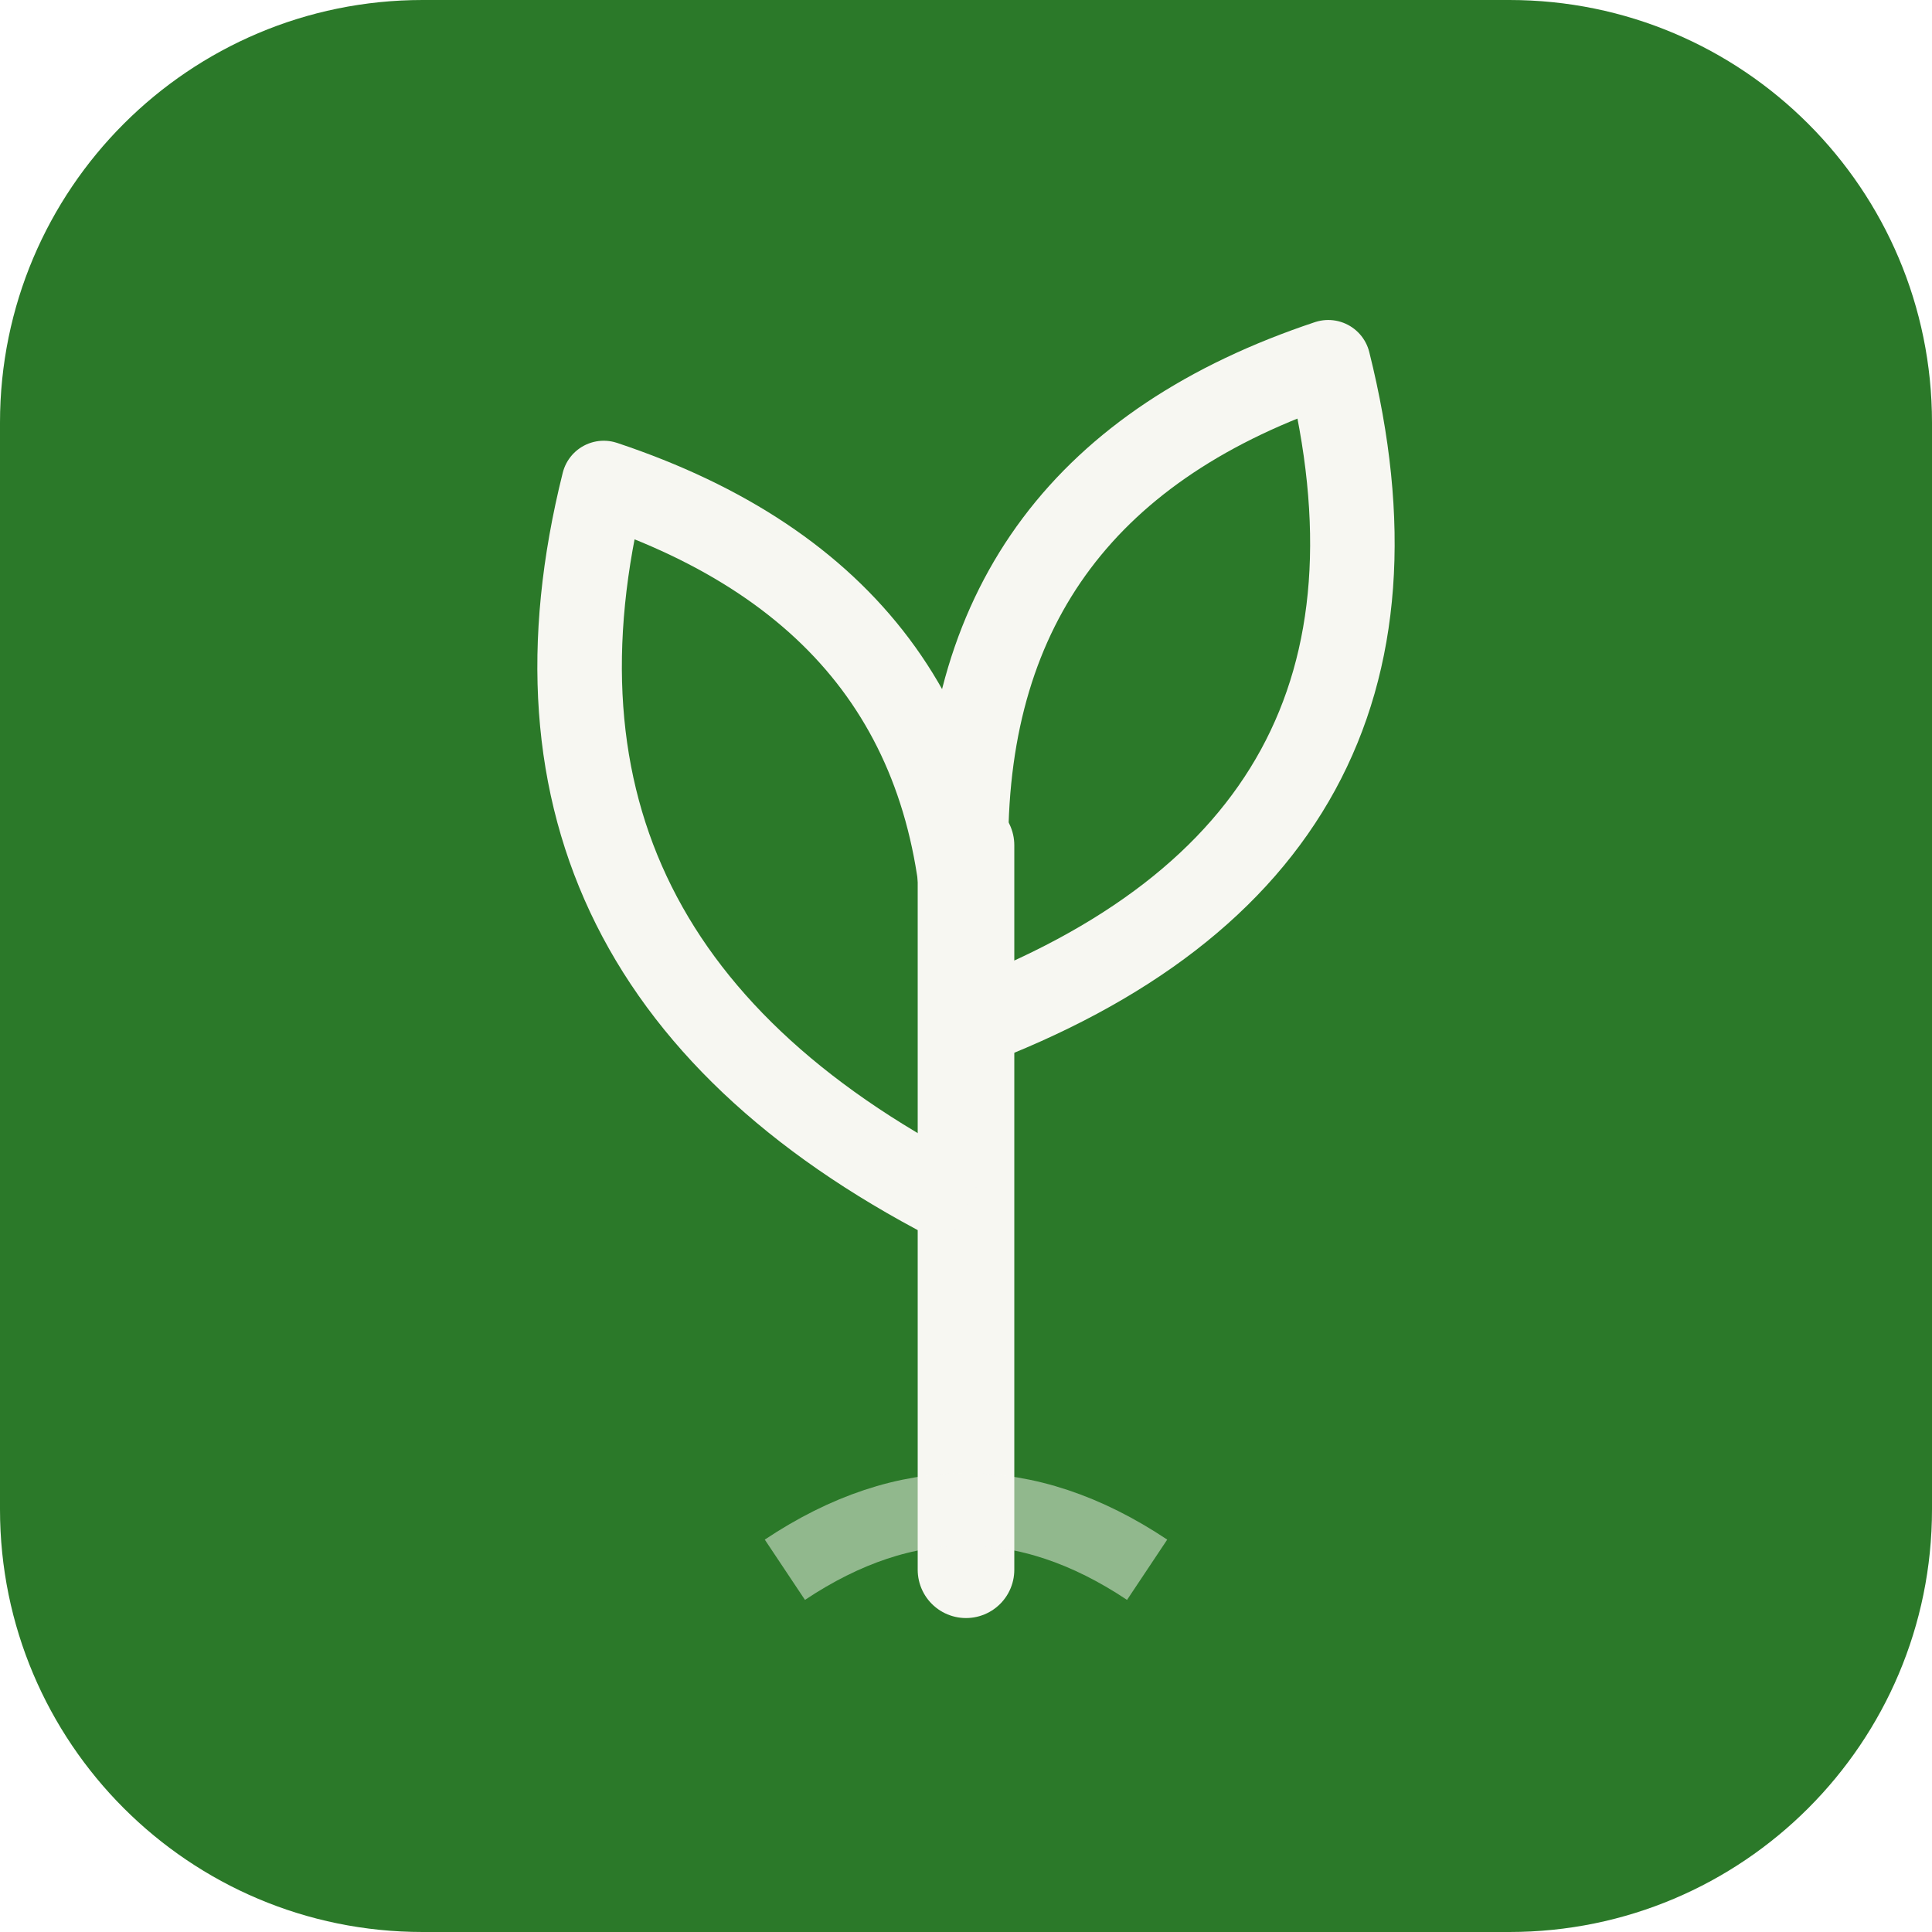
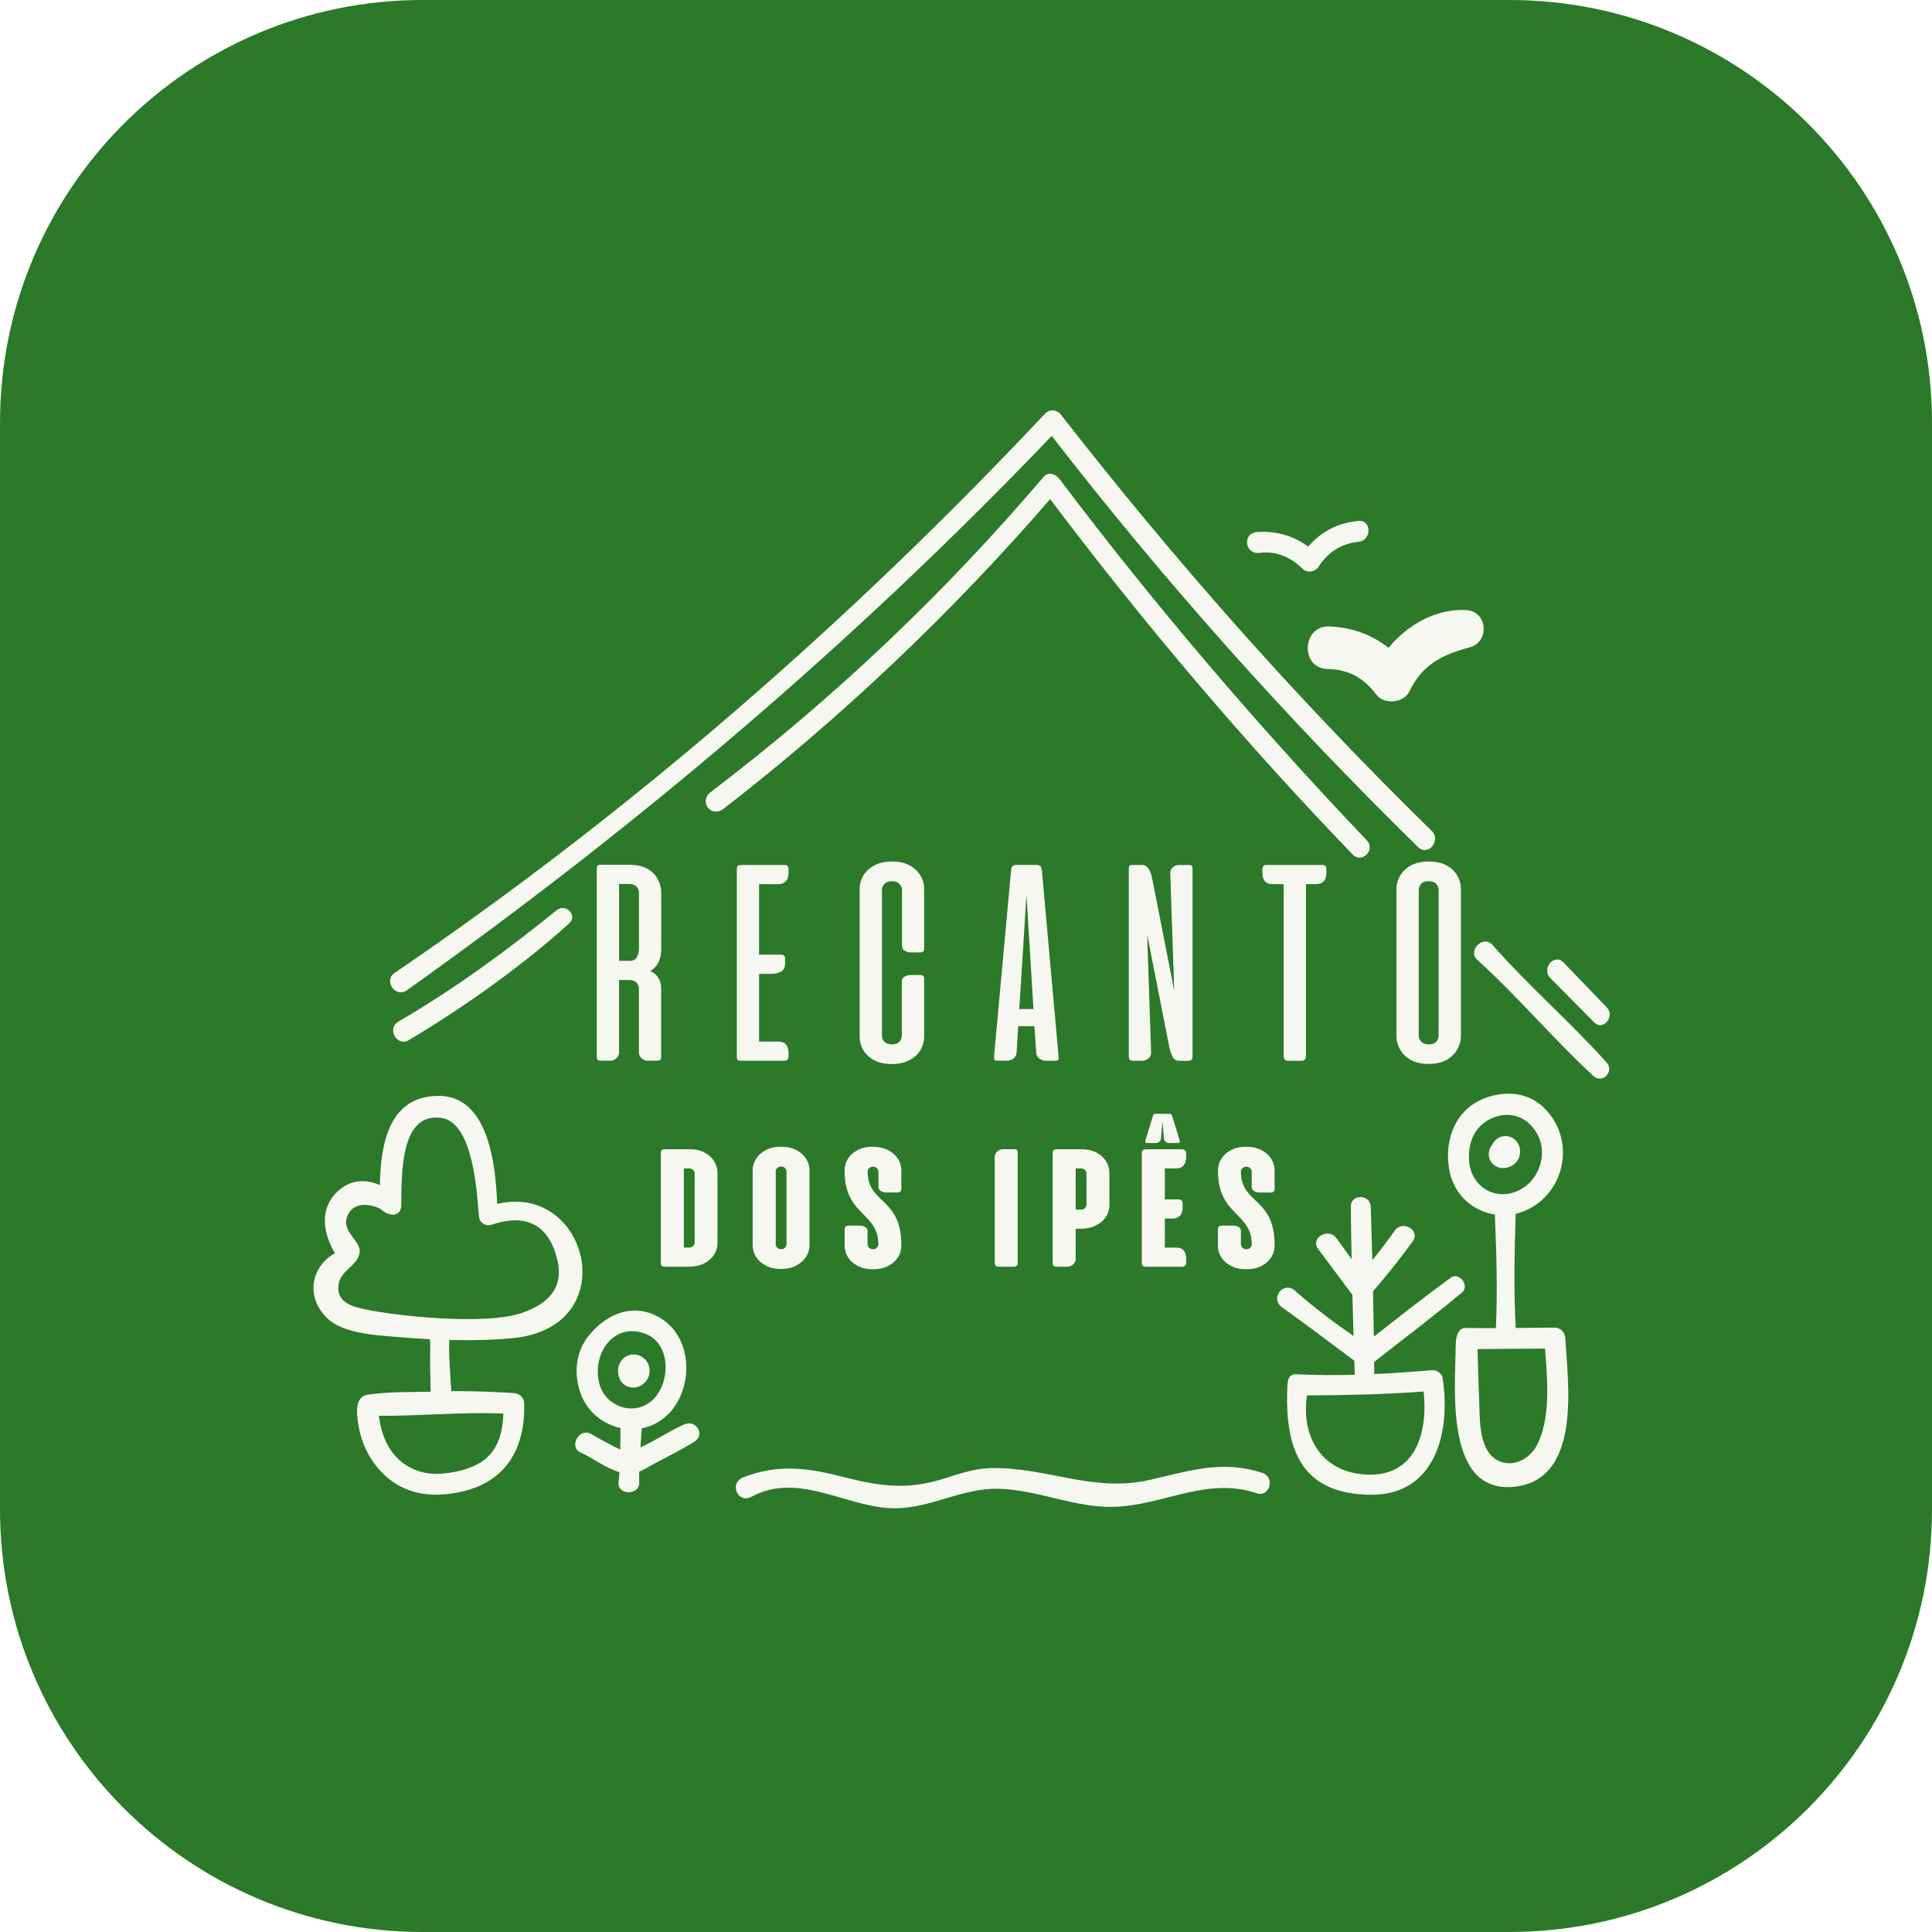
- <svg xmlns="http://www.w3.org/2000/svg" width="32" height="32" viewBox="0 0 32 32" fill="none">
+ <svg xmlns="http://www.w3.org/2000/svg" width="32" height="32" viewBox="0 0 32 32">
  <rect width="32" height="32" rx="7" fill="#2B7929" />
-   <line x1="16" y1="26" x2="16" y2="14" stroke="#F7F7F2" stroke-width="1.6" stroke-linecap="round" />
-   <path d="M16 20 Q8 16 10 8 Q16 10 16 16" stroke="#F7F7F2" stroke-width="1.4" fill="none" stroke-linejoin="round" />
-   <path d="M16 17 Q24 14 22 6 Q16 8 16 14" stroke="#F7F7F2" stroke-width="1.4" fill="none" stroke-linejoin="round" />
-   <path d="M13 26 Q16 24 19 26" stroke="#F7F7F2" stroke-width="1.2" fill="none" opacity="0.5" />
+   <svg x="2" y="6" width="28" height="20" viewBox="0 0 3779 2645">
+     <g>
+       <g transform="translate(1324.68, 1496.616)">
+ 	</g>
+     </g>
+     <path fill="#F7F7F2" d="M639.4,1376.9C1159,1007.3,1640.5,598.5,2081.1,137.5c254.1,327.7,522.8,628.9,819.2,919.4  c21.8,21.4,52.2-15,30.5-36.2c-300-293.6-571.2-599.8-829.2-930.8c-9.3-12-25.7-12.6-36-1.5C1628.2,553.7,1140.3,978.7,612,1338.1  C586.7,1355.3,614.4,1394.7,639.4,1376.9z M2697.6,658.5c47.6,1,80.9,19.9,109.4,57.7c16.7,22.1,60.9,18.9,73.2-6.7  c29.1-60.8,73.1-82.5,135.2-99.3c45.6-12.4,40.4-80.9-8.1-83.4c-67.4-3.5-130.7,32.9-173.3,84.4c-37.3-29.6-82.7-46-132.8-47.7  C2640,561.5,2636.4,657.3,2697.6,658.5z M2546.8,399c36-5,69.4,10.2,94.6,35.1c11,10.9,28.7,7.9,36.7-4.7  c20.6-32.2,50.4-51.2,88.8-55.1c29.5-3,30.1-49.4,0-46.7c-46.1,4.1-83.7,23.9-112.5,57.4c-33-24.4-71-35.4-113.9-32.6  C2506.4,354.5,2512.2,403.7,2546.8,399z M974.4,1197.8c-113,91.6-229.3,176.6-353.8,249c-26.4,15.3-3.3,57.2,23.2,41.5  c126.2-75.1,257.6-169.4,358.8-261.2C1022.1,1209.3,994.5,1181.4,974.4,1197.8z M3066.1,1275.1c-20.2-22.9-56.4,12.9-33.6,33.6  c90.4,82.1,169.6,176.4,259.2,259.4c20,18.6,48.1-9.7,29.9-29.9C3239.9,1447.3,3146.8,1366.7,3066.1,1275.1z M2077.6,278.9  c209.9,278.2,434.6,543.8,676.6,794.7c20,20.7,51.4-10.8,31.6-31.6c-244.3-256.6-474.4-525.9-687.8-808.7  c-7.8-10.4-24.6-16.5-34.8-4.5c-223.4,262.3-470.3,496.6-744.7,705.1c-27.1,20.6,1.4,58.5,28.8,37.3  C1612.8,765.7,1857.7,532.9,2077.6,278.9z M2932.3,2225.9c-43.2,3.7-86.6,6.9-130.1,8.8c-0.1-9.1-0.2-18.1-0.3-27.2  c65.7-51.2,132.3-101.8,196.3-155.1c18.1-15.1-6.1-47-25.4-32.9c-58.2,42.4-114.9,87.1-171.6,131.6c-0.5-33.9-1.1-67.8-1.8-101.6  c31.4-35.9,60.9-73.1,88.9-111.8c17.6-24.3-23.2-48.3-40.4-23.6c-15.9,22.7-32.7,44.6-50.1,66c-1-39.9-2.2-79.8-3.5-119.6  c-1-28.6-45-28.8-44.6,0c0.4,39.1,1.1,78.2,1.8,117.3c-11.3-15.6-22.6-31.3-33.9-46.9c-17.8-24.7-59.3-0.4-41,24  c25.5,34.1,50.9,68.2,76.4,102.3c0.1,0.1,0.2,0.2,0.3,0.4c0.7,30.7,1.6,61.4,2.5,92c-45.4-31.4-90-65-130.9-101.3  c-25.5-22.6-57.1,17.2-28.8,37.3c54.5,38.7,107.8,79.3,161.4,119.2c0.4,10.5,0.7,21,1.1,31.5c-43.6,1.1-87.2,0.9-130.7-1.2  c-20.1-1-19.7,18.6-20.3,34.4c-5.3,149.8,43.4,231.8,183.1,235c148.8,3.4,183.1-141.1,164.1-261.5  C2953.3,2233.7,2941.6,2225,2932.3,2225.9z M2781.8,2459.3c-99.4-6.4-143.6-87.2-130-176.9c87.1-0.5,173.8-2.1,260.7-8.7  C2922.5,2365.1,2894.9,2466.5,2781.8,2459.3z M3121.7,1758.2c12.7-18,6-45.5-14.9-53.5c-16.3-6.2-34.8,2.4-41.1,17.6  c-9.4,11.3-10.9,28-0.5,40.5C3080.3,1780.8,3108.8,1776.3,3121.7,1758.2z M3205.8,2130.9c-29.1,0.1-58.2,0.4-87.4,0.7  c-4.7-84.4-2.8-170.7-0.1-255.2c9-2.1,18-5.2,26.7-9.4c71.2-34.1,100.3-124.3,62.1-193.8c-29.1-52.9-79-74.5-136-61.8  c-93.6,20.8-115,110-99.6,174.7c12.2,50.9,53.2,84.9,100.2,92c3.5,84,6.2,169.8,2.3,253.8c-22.4,0.1-44.8,0.1-67.2-0.3  c-19.5-0.3-22.5,24.2-22.6,39.3c-0.8,94.6-25.4,333,132,315.6c150.7-16.7,118.6-232.8,112.9-332.3  C3228.5,2141.7,3219.1,2130.9,3205.8,2130.9z M3014.3,1759.4c-2.7-34.4,7-62.1,26.1-80.2c30.7-29.1,86.5-37.7,120.2,9.3  c33,46.1,13.8,112.7-36.7,136.2C3072.6,1848.6,3018.8,1815.9,3014.3,1759.4z M3164.9,2395.4c-11.2,20.9-38.4,42.9-69.6,38  c-28.8-4.5-48.9-28.3-55.3-76.8c-2.6-19.9-2.4-41-3.3-61c-1.7-38.9-2.7-77.8-3.6-116.7c50.3-0.8,100.6-0.8,150.8-1.1  C3189.4,2248,3197,2335.8,3164.9,2395.4z M877,2154.3c249.5-24.3,168.5-349-35.5-299.9c-3.7-91.2-20.4-242.1-131.6-241.6  c-111.6,0.5-129.1,110-130.6,199.6c-31.5-14.3-67-12.9-95.8,15.2c-40.8,39.8-30.3,93.7-4.6,137.1c-50.6,26.9-68.8,95.5-17.1,145.4  c35.5,34.3,109.5,37.7,155.4,41.6c25.6,2.2,50.3,3.9,74,5.1c1.6,20.1-0.1,40.3,0.3,60.4c0.4,19.1,1.1,38,1.2,57  c-45.8,1.2-89.3-0.7-140,6.5c-29.9,4.3-25.5,41.3-22.2,63.2c5.6,37.8,20.7,78.9,57.1,114.5c37.3,36.6,85.8,49.8,136.9,45.1  c120.2-11.1,180.1-83.6,177.4-202.8c-0.3-13-10-22.7-22.9-23.5c-46.7-2.9-93.4-4.8-140.1-4.3c-2-37.7-5.9-76.8-4.5-114.5  C786.1,2159.8,833.4,2158.6,877,2154.3z M855.3,2323c-1.5,39.2-10.1,78.4-42.7,103.5c-27.8,21.4-74.2,31.3-108.6,31.2  c-40.8-0.1-79.2-20.1-101.6-54.7c-15.5-23.9-21.8-49.1-25.5-75C667.7,2328.8,763.9,2318.9,855.3,2323z M575.1,2095.3  c-48.1-8.1-87.3-15-88.7-50.8c-1.6-42.3,42.3-47.3,47.6-81.5c4.2-27.5-46.8-48.4-24.7-87.1c20.2-35.3,69.8-12.1,71.9-10  c17.7,17.1,45.7,18.7,45.9-9.2c0.4-78.4,0.1-206,88.5-194.8c74.3,9.3,80.8,174.8,85.2,220.8c1.4,14.3,14.1,21.8,27.5,18.5  c89-30.7,132.3,11.6,148,79.6c13.3,57.6-16.1,95.4-79.2,117.1C819.7,2124.7,643.9,2106.8,575.1,2095.3z M1260,2347.1  c-33.7,15-64.8,36.2-98.2,51.6c1-14.3,2.1-28.5,2.8-42.7c18.1-3.5,35.7-11.4,51.3-24.4c64.9-54.3,66.8-174.2-7.7-221  c-62.4-39.2-125.8-8.7-164.1,40.9c-26,33.7-32.5,81-16.2,126.4c14.7,41,50,68.9,89.3,77.5c-0.4,15.9-0.5,32-0.7,48.1  c-4-1.8-8.5-4.1-13.9-6.9c-17.1-8.8-34.1-17.9-50.7-27.7c-26.9-16-51.4,28.9-24,41.1c25.8,11.4,56.7,35.2,86.9,44  c-0.5,7.5-1.1,15-2,22.5c-3.3,29.1,47.4,30.5,46.3,0c-0.3-7.9-0.3-15.8-0.2-23.7c12.2-4.8,23.7-12.5,34.7-18.3  c29.8-15.8,60.3-30.7,88.7-48.7C1307.4,2370,1285.8,2335.7,1260,2347.1z M1069.6,2255.1c-16.7-68.8,35-138.7,105.6-109.4  c56.2,23.3,53.7,112.3,11.8,148.7C1145.5,2330.4,1082,2306.2,1069.6,2255.1z M3293.8,1448.6c19.9,20.1,47.5-13.5,28.2-33.5  c-32.3-33.6-64.7-67.1-97-100.7c-20.3-21.1-50,14.1-29.4,34.9C3228.4,1382.5,3261.1,1415.5,3293.8,1448.6z M2552.2,2455.7  c-91.4-30.1-164.3-3.9-254.8,16.2c-124.4,27.6-228.8-29.3-350.6-27c-39.8,0.7-73.4,13.3-111.1,24.9c-77.8,24-139.5,15.6-216.7-4.2  c-81.6-21-147.6-31.1-227.7,0.1c-32.1,12.5-12.1,59.8,18.3,43.4c101.2-54.4,201.2,16.2,302.1,24.8c91.9,7.8,162.6-45.8,253.3-42.7  c87.5,3,168.9,43.3,257.4,40.2c110.8-3.8,203.9-67.8,317.3-30.3C2568.5,2510.8,2581,2465.2,2552.2,2455.7z M1132.7,2193.8  c-17.1,7.4-24.8,28.2-19.5,45c2.5,11.6,10.4,21.5,24,25c24,6,46.4-14.5,45.1-38.5C1181,2200.8,1155.9,2183.8,1132.7,2193.8z   M1208.2,1284v-125.6c0-10.5-2.6-20.6-7.7-30.1c-5.2-9.5-12.9-17.3-23.4-23.2c-10.4-5.9-23.9-8.9-40.4-8.9H1073  c-3.6,0-6,0.6-7.2,1.9c-1.2,1.3-1.7,3.7-1.7,7.3v419.6c0,3.3,0.6,5.7,1.7,7.1c1.2,1.4,3.6,2.1,7.2,2.1h21.2c5.2,0,9.7-1.8,13.7-5.4  c4-3.6,6-8.1,6-13.5v-161.5h22c7.7,0,13.4,1.9,17,5.8c3.6,3.9,5.4,8.4,5.4,13.5v142.2c0,5.4,2,9.9,6,13.5c4,3.6,8.4,5.4,13.3,5.4  h21.3c3.6,0,6-0.7,7.3-2.1c1.3-1.4,1.9-3.8,1.9-7.1v-151.9c0-18.8-8.1-31.9-24.3-39.4C1200.1,1324.1,1208.2,1307.4,1208.2,1284z   M1158.4,1283.2c0,6.4-1.4,12.7-4.2,18.7c-2.8,6.1-8.2,9.1-16.2,9.1H1114v-171.9h22c7.7,0,13.4,2,17,6c3.6,4,5.4,8.6,5.4,13.7  V1283.2z M1470,1139.5c7.2,0,12.8-2.1,16.8-6.4c4-4.2,6-10.6,6-19.1v-7.4c0-6.7-3-10-8.9-10h-92c-5.9,0-9.8,0.5-11.8,1.4  c-1.9,0.9-2.9,3.5-2.9,7.9v419.2c0,3.6,0.6,6,1.9,7.3c1.3,1.3,4.3,1.9,8.9,1.9h95.8c5.9,0,8.9-3.3,8.9-10v-7.4  c0-17-7.6-25.5-22.8-25.5h-42.9V1340h27.8c8.2,0,15.4-1.7,21.4-5c6-3.4,9.1-10.1,9.1-20.1v-7.7c0-6.7-3-10-8.9-10h-49.5v-157.6H1470  z M1752.8,1288.6c4.2,2.3,8.3,3.5,12.2,3.5h22.4c5.7,0,8.5-2.6,8.5-7.7v-133.7c0-11.6-2.9-22-8.7-31.3c-5.8-9.3-14-16.7-24.7-22.2  c-10.7-5.5-23.4-8.3-38.1-8.3c-14.7,0-27.5,2.7-38.4,8.1c-10.9,5.4-19.4,12.8-25.3,22.2c-5.9,9.4-8.9,19.9-8.9,31.5v329.2  c0,11.6,2.9,22.1,8.7,31.5c5.8,9.4,14,16.8,24.7,22.2c10.7,5.4,23.4,8.1,38.1,8.1c14.9,0,27.8-2.7,38.6-8.1  c10.8-5.4,19.2-12.8,25.1-22.2c5.9-9.4,8.9-19.9,8.9-31.5v-129.8c0-4.9-3-7.4-8.9-7.4h-22.4c-3.6,0-7.6,1.1-12,3.3  c-4.4,2.2-6.6,6-6.6,11.4v121c0,4.4-1.6,8.7-4.8,12.9c-3.2,4.2-9,6.4-17.2,6.4c-7.7,0-13.4-2-17-6c-3.6-4-5.4-8.4-5.4-13.3v-325.7  c0-5.1,1.9-9.7,5.6-13.7c3.7-4,9.2-6,16.4-6c7.5,0,13.1,2,17,6c3.9,4,5.8,8.6,5.8,13.7v124.8  C1746.4,1282.6,1748.5,1286.3,1752.8,1288.6z M2042.5,1457.1l3.9,58.7c0.3,5.7,2.6,10.2,7.1,13.5c4.5,3.3,9.2,5,14.1,5h21.2  c5.4,0,8.1-1.9,8.1-5.8c0-0.5-0.1-1-0.2-1.5c-0.1-0.5-0.2-1-0.2-1.6l-37.5-418.1c-0.8-7.2-4.8-10.8-12-10.8H2002  c-7,0-10.8,3.6-11.6,10.8l-38.3,418.1v1.9c0,2.6,0.5,4.4,1.5,5.4c1,1,3.2,1.5,6.6,1.5h21.2c5.2,0,9.9-1.7,14.3-5  c4.4-3.3,6.7-7.9,7-13.5l3.5-58.7H2042.5z M2024.4,1167.7l0.4-1.6l15.5,252.7h-31.7L2024.4,1167.7z M2395.9,1525.1v-419.6  c0-3.3-0.5-5.7-1.6-6.9c-1-1.3-3.5-1.9-7.3-1.9h-21.6c-4.9,0-9.4,1.7-13.3,5c-4,3.3-6,7.7-6,13.1v1.1l8.9,262l-49.1-250  c-1.8-9.8-4.6-17.5-8.5-23c-3.9-5.5-8.4-8.3-13.5-8.3h-21.6c-3.9,0-6.3,0.6-7.4,1.9c-1,1.3-1.5,3.6-1.5,6.9v419.6  c0,6.2,3.1,9.3,9.3,9.3h20.5c5.4,0,10.1-1.7,14.1-5c4-3.3,6-7.9,6-13.5v-1.1l-8.9-262.8l49.8,253.1c1.6,7.2,3.9,13.9,7,20.1  c3.1,6.2,8.1,9.3,15.1,9.3h20.5C2392.8,1534.4,2395.9,1531.3,2395.9,1525.1z M2610.1,1534.4h28.6c7.2,0,10.8-3.6,10.8-10.8v-384.1  h22.8c7.2,0,12.8-2.1,16.8-6.4c4-4.2,6-10.6,6-19.1v-7.4c0-6.7-3-10-8.9-10H2561c-5.9,0-8.9,3.3-8.9,10v7.4c0,17,7.6,25.5,22.8,25.5  h24.7v384.1C2599.6,1530.8,2603.1,1534.4,2610.1,1534.4z M2964,1097.8c-10.7-5.9-24.2-8.9-40.4-8.9c-15.7,0-28.9,3-39.6,8.9  c-10.7,5.9-18.7,13.6-24.2,23c-5.4,9.4-8.1,19.5-8.1,30.3v328c0,10,2.6,19.8,7.7,29.4c5.2,9.5,13.1,17.4,23.8,23.6  c10.7,6.2,24.3,9.3,40.8,9.3c16.5,0,30-3.2,40.6-9.5c10.6-6.3,18.4-14.2,23.6-23.8c5.1-9.5,7.7-19.2,7.7-29v-328  c0-10.8-2.6-20.9-7.9-30.3C2982.6,1111.4,2974.6,1103.7,2964,1097.8z M2946,1478c0,4.9-1.7,9.4-5,13.5c-3.3,4.1-8.9,6.2-16.6,6.2  c-8,0-13.8-2-17.4-6c-3.6-4-5.4-8.6-5.4-13.7v-325.3c0-5.1,1.7-9.7,5.2-13.7c3.5-4,9.1-6,16.8-6c8,0,13.7,2,17.2,6  c3.5,4,5.2,8.6,5.2,13.7V1478z M1305,1739.5c-9.3-5-20.4-7.4-33.3-7.4h-55.2c-3.7,0-6.2,0.7-7.4,2.1c-1.2,1.4-1.9,3.9-1.9,7.4v243.7  c0,3.4,0.6,5.8,1.9,7.3c1.2,1.5,3.7,2.2,7.4,2.2h53.3c12.8,0,24-2.4,33.6-7.1c9.6-4.7,17.1-11.1,22.5-19.2c5.4-8.1,8.1-17.1,8.1-27  v-156.3c0-9.4-2.5-18.1-7.5-26.2C1321.6,1750.9,1314.4,1744.4,1305,1739.5z M1282.9,1941.2c0,2.5-1.1,4.9-3.4,7.2  c-2.2,2.3-4.9,3.5-8,3.5h-12.7V1775h11.8c3.6,0,6.5,1.1,8.8,3.4c2.3,2.2,3.5,4.7,3.5,7.3V1941.2z M1442.2,1992.4  c9.5,4.9,20.8,7.4,34,7.4c12.8,0,24-2.5,33.5-7.4c9.5-5,16.9-11.5,22.1-19.6c5.3-8.1,7.9-16.9,7.9-26.3v-167.1  c0-9.6-2.6-18.4-7.8-26.4c-5.2-8-12.5-14.5-22-19.3c-9.5-4.9-20.8-7.3-34-7.3c-12.7,0-23.8,2.4-33.3,7.3  c-9.5,4.9-16.9,11.3-22.1,19.3c-5.2,8-7.9,16.8-7.9,26.4v167.1c0,9.4,2.5,18.2,7.6,26.3C1425.4,1980.9,1432.7,1987.5,1442.2,1992.4z   M1464.1,1781.4c0-2.6,1.1-5.1,3.4-7.3c2.2-2.2,5.1-3.4,8.5-3.4c3.6,0,6.5,1.1,8.8,3.4c2.3,2.2,3.5,4.7,3.5,7.3v163.5  c0,2.3-1,4.7-3.1,7.1c-2.1,2.4-4.9,3.6-8.5,3.6c-3.6,0-6.5-1-8.9-3.1c-2.4-2.1-3.6-4.6-3.6-7.5V1781.4z M1699,1825.4  c3.5,2.2,7.2,3.4,11,3.4h26.2c5.9,0,8.8-2.9,8.8-8.6v-40.6c0-9.7-2.7-18.6-8-26.7c-5.3-8-12.8-14.5-22.5-19.2  c-9.7-4.8-21-7.2-34-7.2c-12.5,0-23.4,2.4-32.8,7.2c-9.3,4.8-16.6,11.2-21.8,19.2c-5.2,8-7.8,16.9-7.8,26.7c0,14.4,1.3,26.8,4,37.3  c2.7,10.5,6.3,19.6,10.8,27.2c4.5,7.7,9.4,14.5,14.8,20.4c5.4,5.9,10.8,11.6,16.2,17c5.4,5.4,10.4,11,14.8,16.9  c4.5,5.9,8.1,12.6,10.8,20.1c2.7,7.5,4.1,16.3,4.1,26.6c0,2.5-1.2,4.9-3.5,7.2c-2.3,2.3-5.3,3.5-8.8,3.5c-3.2,0-6-1.2-8.4-3.5  c-2.3-2.3-3.5-4.7-3.5-7.2V1915c0-4-1.8-7.1-5.5-9.1c-3.6-2.1-7.3-3.1-11-3.1H1627c-5.9,0-8.8,2.8-8.8,8.4v36.4  c0,9.6,2.6,18.4,7.8,26.4c5.2,8,12.5,14.5,22,19.2c9.5,4.8,20.7,7.2,33.5,7.2c13.1,0,24.4-2.4,33.8-7.2c9.4-4.8,16.7-11.2,21.9-19.2  c5.2-8,7.8-16.8,7.8-26.4c0-15.6-1.4-28.9-4.1-39.9c-2.7-11-6.3-20.3-10.8-27.9c-4.5-7.6-9.4-14.3-14.7-20.1  c-5.3-5.7-10.7-11-16.1-16c-5.4-4.9-10.4-10.2-14.8-15.8c-4.5-5.6-8.1-12-10.8-19.4c-2.7-7.3-4.1-16.3-4.1-27c0-2.2,1.1-4.4,3.4-6.8  c2.2-2.4,5.1-3.6,8.5-3.6c3.6,0,6.5,1.2,8.8,3.5c2.3,2.3,3.5,4.8,3.5,7.4v34.3C1693.8,1820.1,1695.5,1823.1,1699,1825.4z   M1971.3,1732.1c-4.5,0-8.5,1.7-12.2,5.1c-3.6,3.4-5.4,7.7-5.4,13v234.6c0,3.7,0.8,6.3,2.3,7.8c1.5,1.5,4.1,2.2,7.6,2.2h31.5  c3.6,0,6.1-0.7,7.7-2.2c1.5-1.5,2.3-4.1,2.3-7.8v-243.7c0-3.6-0.5-5.9-1.6-7.2c-1.1-1.2-3.6-1.9-7.6-1.9H1971.3z M2092.5,1994.7  h24.3c4.5,0,8.6-1.7,12.3-5.2c3.7-3.5,5.6-7.6,5.6-12.4v-67.2h10.9c13,0,24.3-2.4,34-7.2c9.7-4.8,17.2-11.2,22.5-19.2  c5.3-8,8-16.9,8-26.7v-71.6c0-9.7-2.6-18.6-7.8-26.7c-5.2-8-12.4-14.5-21.7-19.2c-9.3-4.8-20.2-7.2-32.9-7.2h-55.2  c-3.7,0-6.2,0.7-7.4,2.1c-1.2,1.4-1.9,3.9-1.9,7.4v243.7c0,3.4,0.6,5.8,1.9,7.3C2086.3,1994,2088.8,1994.7,2092.5,1994.7z   M2134.7,1775h11.8c3.6,0,6.5,1.1,8.8,3.4c2.3,2.2,3.5,4.7,3.5,7.3v70.7c0,2.5-1.1,4.9-3.4,7.2c-2.2,2.3-4.9,3.5-8,3.5h-12.7V1775z   M2313.4,1718.2c3.6,0,6.4-1,8.5-3c2.1-2,3.2-4.5,3.4-7.4l3.5-37.1l3.2,37.1c0.3,2.9,1.5,5.4,3.7,7.4c2.2,2,4.9,3,8.4,3h19.2  c1.7,0,2.8-0.3,3.5-1c0.6-0.7,0.9-1.7,0.9-3.1l-17.6-57c-0.8-2.8-2.5-4.2-5.3-4.2h-32c-2.8,0-4.6,1.4-5.3,4.2l-17.4,57  c0,1.4,0.3,2.4,0.8,3.1c0.5,0.7,1.7,1,3.4,1H2313.4z M2359.7,1775c7.1,0,12.5-2.3,16.3-6.8c3.8-4.6,5.7-10.9,5.7-18.9v-7.6  c0-3.1-0.9-5.5-2.7-7.1c-1.8-1.6-4.2-2.4-7.3-2.4h-75.1c-5.6,0-9.3,0.5-11.2,1.4c-1.9,0.9-2.9,3.6-2.9,8.1v243.9  c0,3.4,0.6,5.8,1.9,7.2c1.2,1.4,3.8,2.1,7.6,2.1h79.8c3.1,0,5.5-0.8,7.3-2.5c1.8-1.7,2.7-4,2.7-7v-7.7c0-8.2-1.9-14.5-5.6-19  c-3.7-4.5-9.2-6.7-16.5-6.7H2334v-64.9h16.9c7.3,0,12.9-2.2,16.9-6.5c4-4.3,6-10.7,6-19v-7.9c0-3.1-0.9-5.4-2.7-7.1  c-1.8-1.6-4.2-2.4-7.3-2.4H2334V1775H2359.7z M2549.2,1733.7c-9.7-4.8-21-7.2-34-7.2c-12.5,0-23.4,2.4-32.8,7.2  c-9.3,4.8-16.6,11.2-21.8,19.2c-5.2,8-7.8,16.9-7.8,26.7c0,14.4,1.3,26.8,4,37.3c2.7,10.5,6.3,19.6,10.8,27.2  c4.5,7.7,9.4,14.5,14.8,20.4c5.4,5.9,10.8,11.6,16.2,17c5.4,5.4,10.4,11,14.8,16.9c4.5,5.9,8.1,12.6,10.8,20.1  c2.7,7.5,4.1,16.3,4.1,26.6c0,2.5-1.2,4.9-3.5,7.2c-2.3,2.3-5.3,3.5-8.8,3.5c-3.2,0-6-1.2-8.4-3.5c-2.3-2.3-3.5-4.7-3.5-7.2V1915  c0-4-1.8-7.1-5.5-9.1c-3.6-2.1-7.3-3.1-11-3.1h-26.2c-5.9,0-8.8,2.8-8.8,8.4v36.4c0,9.6,2.6,18.4,7.8,26.4c5.2,8,12.5,14.5,22,19.2  c9.5,4.8,20.7,7.2,33.5,7.2c13.1,0,24.4-2.4,33.8-7.2c9.4-4.8,16.7-11.2,21.9-19.2c5.2-8,7.8-16.8,7.8-26.4  c0-15.6-1.4-28.9-4.1-39.9c-2.7-11-6.3-20.3-10.8-27.9c-4.5-7.6-9.4-14.3-14.7-20.1c-5.3-5.7-10.7-11-16.1-16  c-5.4-4.9-10.4-10.2-14.8-15.8c-4.5-5.6-8.1-12-10.8-19.4c-2.7-7.3-4.1-16.3-4.1-27c0-2.2,1.1-4.4,3.4-6.8c2.2-2.4,5.1-3.6,8.5-3.6  c3.6,0,6.5,1.2,8.8,3.5c2.3,2.3,3.5,4.8,3.5,7.4v34.3c0,3.9,1.7,6.9,5.2,9.2c3.5,2.2,7.2,3.4,11,3.4h26.2c5.9,0,8.8-2.9,8.8-8.6  v-40.6c0-9.7-2.7-18.6-8-26.7C2566.3,1744.9,2558.8,1738.5,2549.2,1733.7z" />
+   </svg>
</svg>
